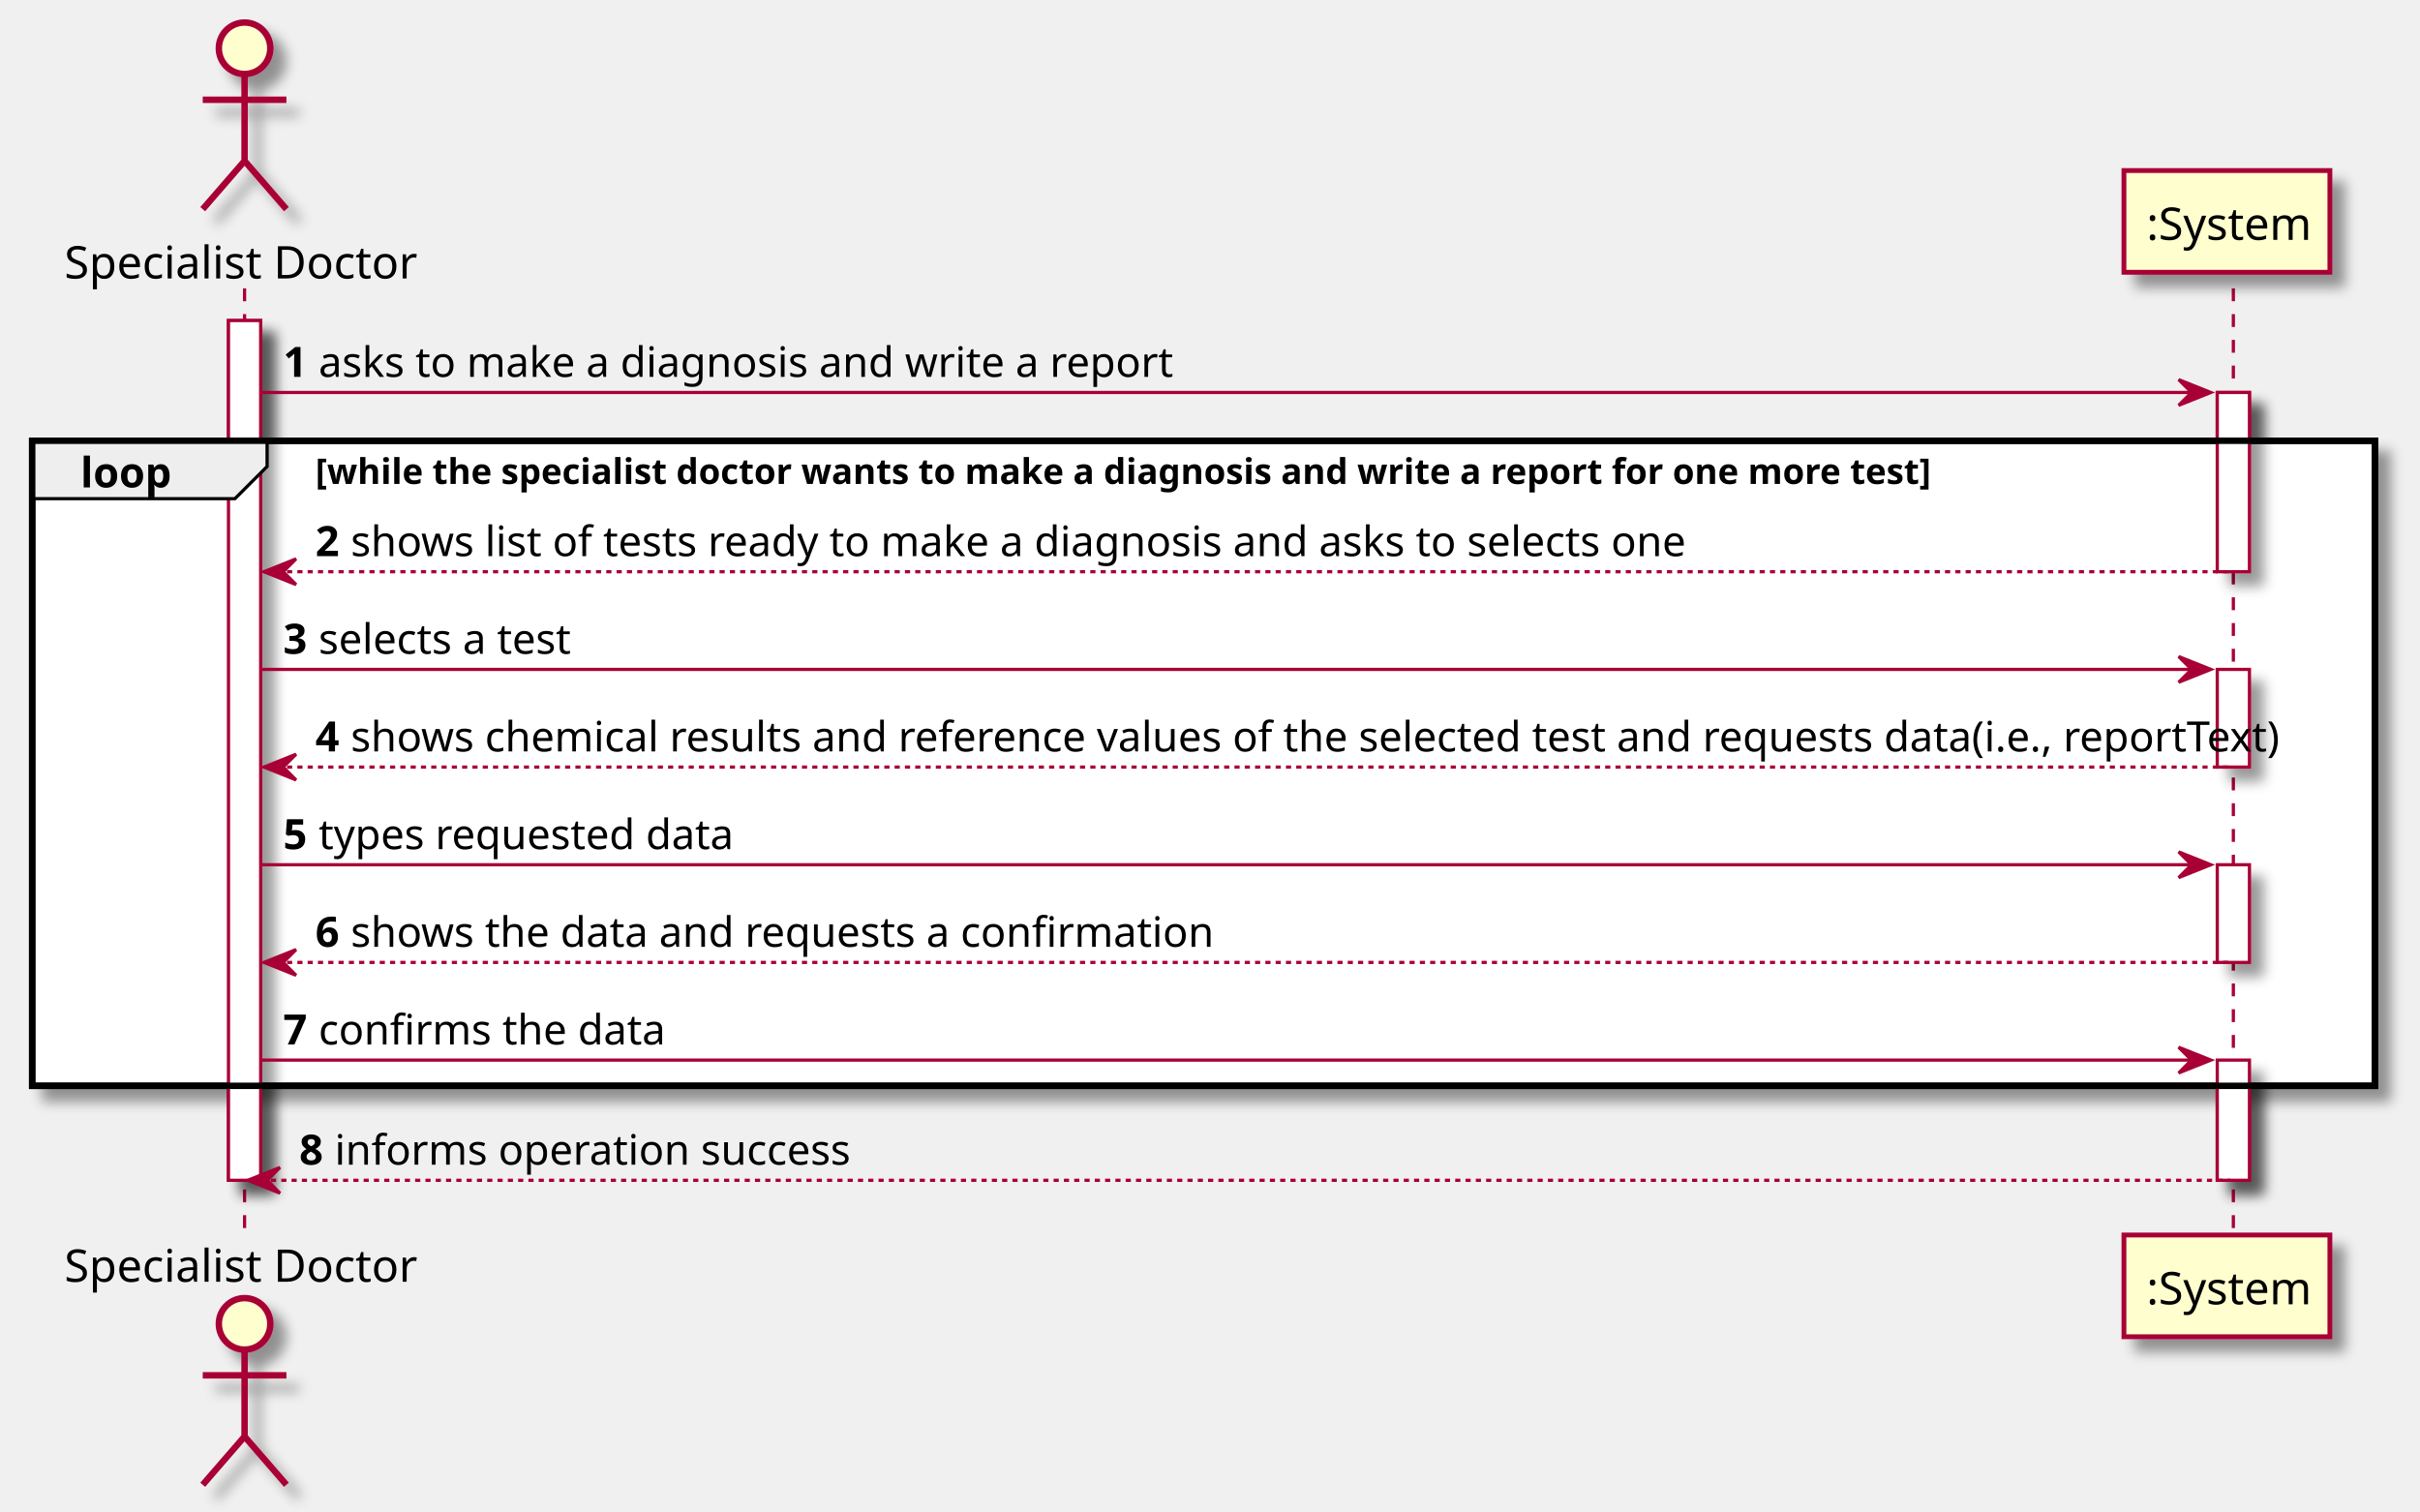
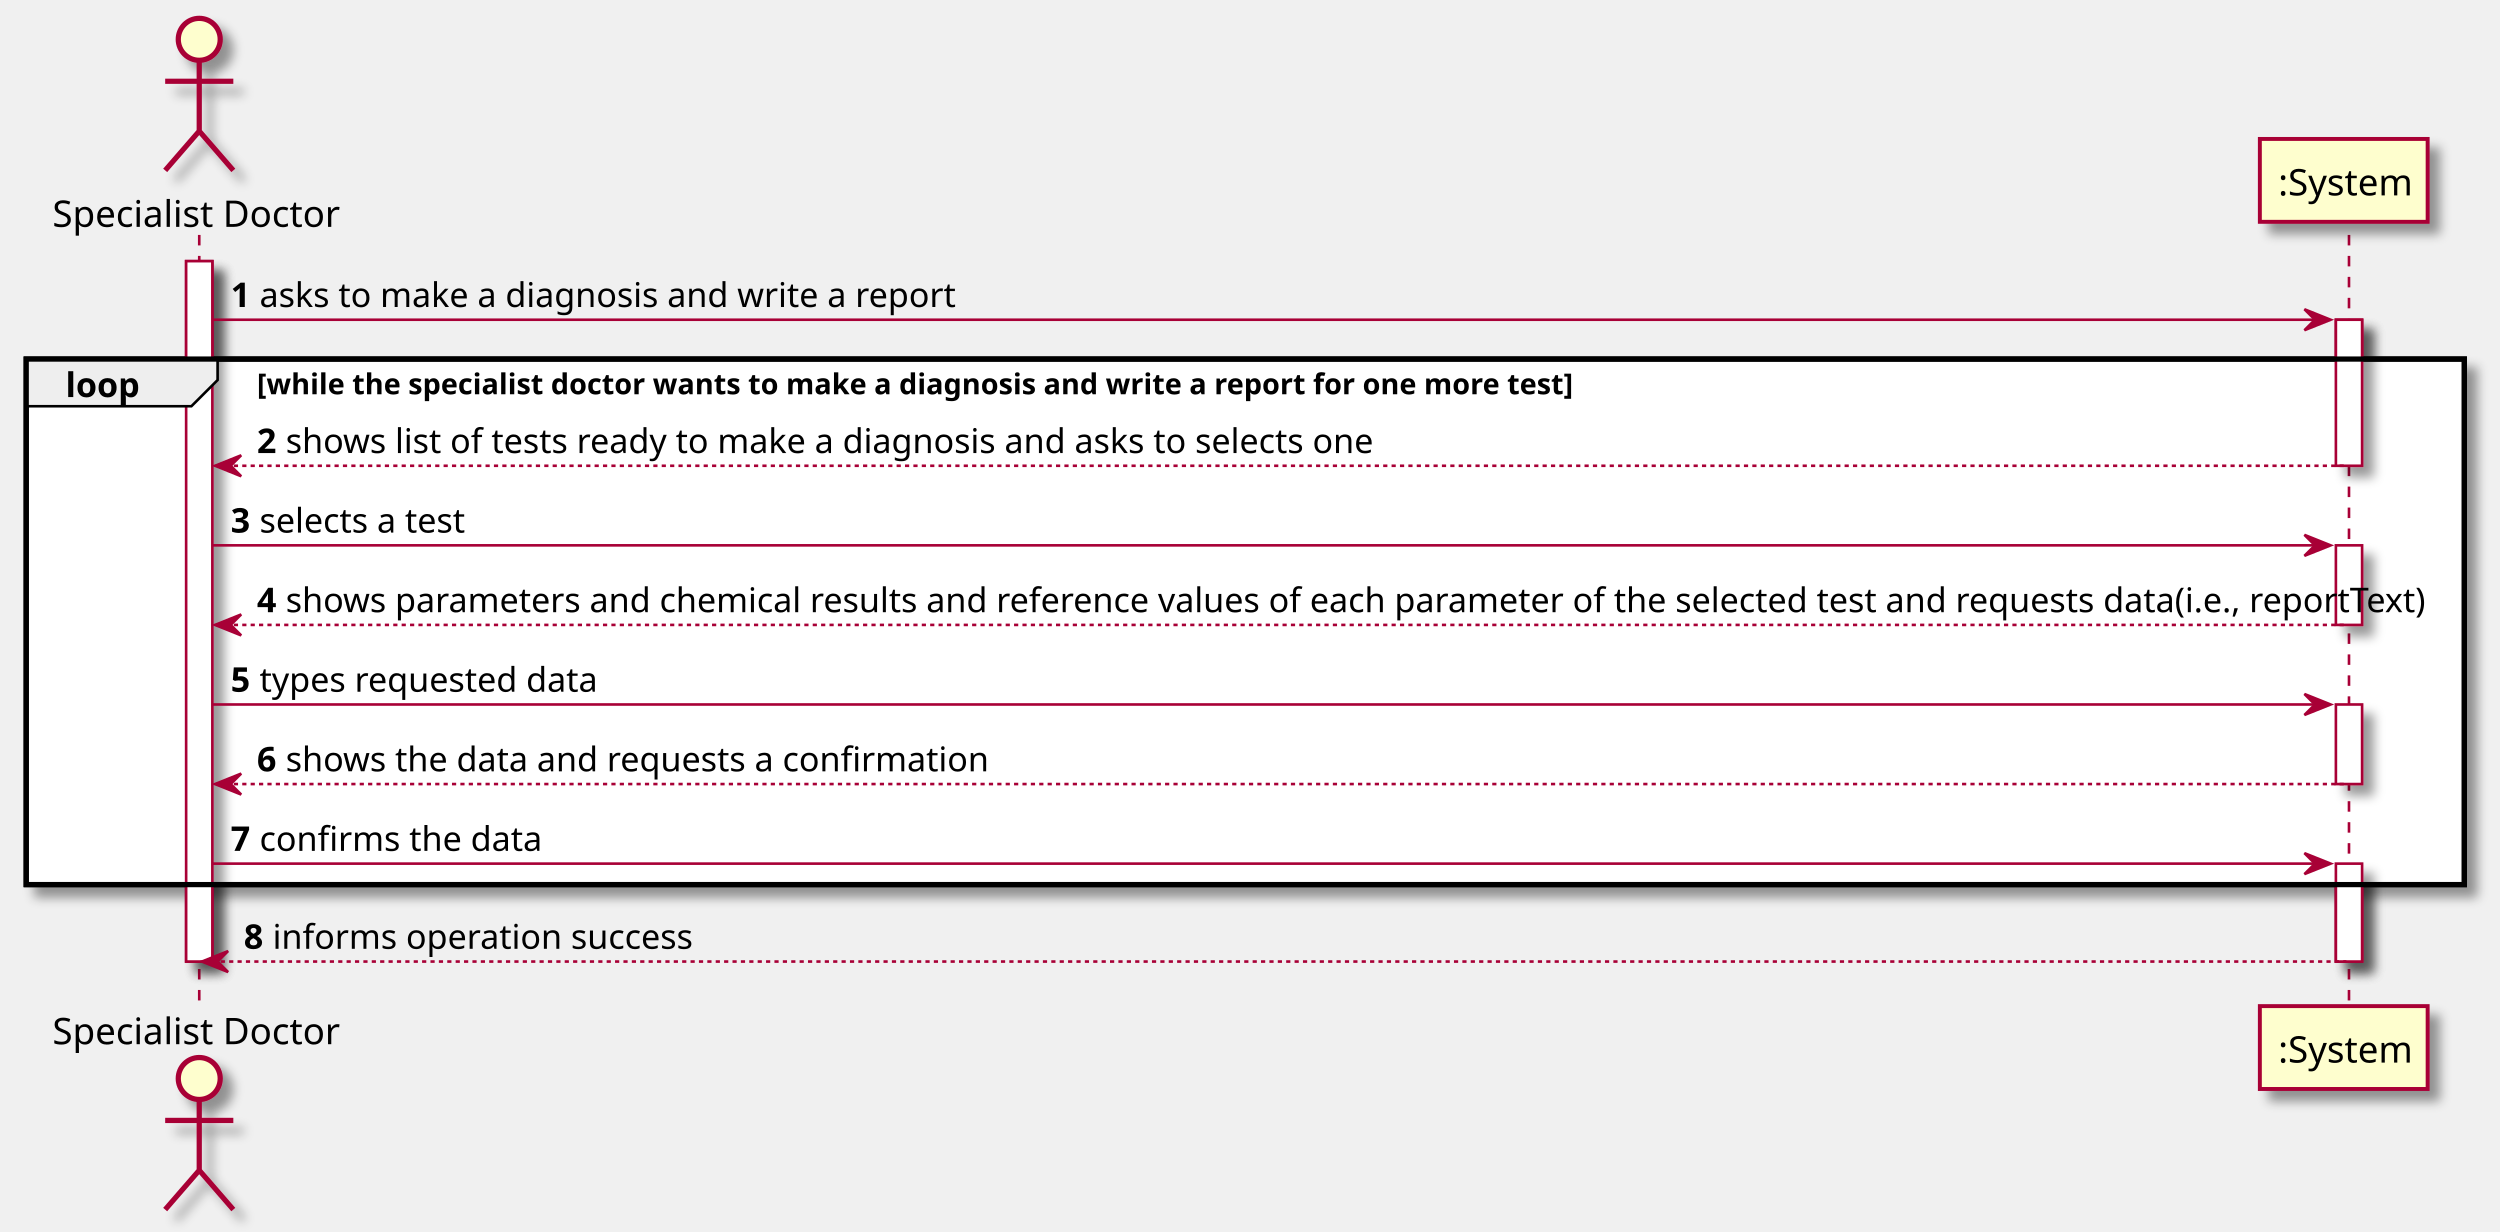
- <svg xmlns="http://www.w3.org/2000/svg" contentScriptType="application/ecmascript" contentStyleType="text/css" height="587.5px" preserveAspectRatio="none" style="width:940px;height:587px;" version="1.1" viewBox="0 0 940 587" width="940px" zoomAndPan="magnify">
+ <svg xmlns="http://www.w3.org/2000/svg" contentScriptType="application/ecmascript" contentStyleType="text/css" height="587.5px" preserveAspectRatio="none" style="width:1192px;height:587px;" version="1.1" viewBox="0 0 1192 587" width="1192.5px" zoomAndPan="magnify">
  <defs>
-     <filter height="300%" id="f1fc2x0mrw0uqy" width="300%" x="-1" y="-1">
+     <filter height="300%" id="f19ohiry1q8700" width="300%" x="-1" y="-1">
      <feGaussianBlur result="blurOut" stdDeviation="2.5" />
      <feColorMatrix in="blurOut" result="blurOut2" type="matrix" values="0 0 0 0 0 0 0 0 0 0 0 0 0 0 0 0 0 0 .4 0" />
      <feOffset dx="5.0" dy="5.0" in="blurOut2" result="blurOut3" />
      <feBlend in="SourceGraphic" in2="blurOut3" mode="normal" />
    </filter>
  </defs>
  <g>
-     <rect fill="#FFFFFF" filter="url(#f1fc2x0mrw0uqy)" height="333.955" style="stroke:#A80036;stroke-width:1.25;" width="12.5" x="88.75" y="124.512" />
-     <rect fill="#FFFFFF" filter="url(#f1fc2x0mrw0uqy)" height="69.629" style="stroke:#A80036;stroke-width:1.25;" width="12.5" x="861.25" y="152.451" />
-     <rect fill="#FFFFFF" filter="url(#f1fc2x0mrw0uqy)" height="37.94" style="stroke:#A80036;stroke-width:1.25;" width="12.5" x="861.25" y="260.019" />
-     <rect fill="#FFFFFF" filter="url(#f1fc2x0mrw0uqy)" height="37.94" style="stroke:#A80036;stroke-width:1.25;" width="12.5" x="861.25" y="335.898" />
-     <rect fill="#FFFFFF" filter="url(#f1fc2x0mrw0uqy)" height="46.69" style="stroke:#A80036;stroke-width:1.25;" width="12.5" x="861.25" y="411.777" />
-     <rect fill="#FFFFFF" filter="url(#f1fc2x0mrw0uqy)" height="250.576" style="stroke:#000000;stroke-width:2.5;" width="910" x="12.5" y="171.201" />
+     <rect fill="#FFFFFF" filter="url(#f19ohiry1q8700)" height="333.955" style="stroke:#A80036;stroke-width:1.25;" width="12.5" x="88.75" y="124.512" />
+     <rect fill="#FFFFFF" filter="url(#f19ohiry1q8700)" height="69.629" style="stroke:#A80036;stroke-width:1.25;" width="12.5" x="1113.75" y="152.451" />
+     <rect fill="#FFFFFF" filter="url(#f19ohiry1q8700)" height="37.94" style="stroke:#A80036;stroke-width:1.25;" width="12.5" x="1113.75" y="260.019" />
+     <rect fill="#FFFFFF" filter="url(#f19ohiry1q8700)" height="37.94" style="stroke:#A80036;stroke-width:1.25;" width="12.5" x="1113.75" y="335.898" />
+     <rect fill="#FFFFFF" filter="url(#f19ohiry1q8700)" height="46.69" style="stroke:#A80036;stroke-width:1.25;" width="12.5" x="1113.75" y="411.777" />
+     <rect fill="#FFFFFF" filter="url(#f19ohiry1q8700)" height="250.576" style="stroke:#000000;stroke-width:2.5;" width="1162.5" x="12.5" y="171.201" />
    <line style="stroke:#A80036;stroke-width:1.25;stroke-dasharray:5.0,5.0;" x1="95" x2="95" y1="112.012" y2="480.967" />
-     <line style="stroke:#A80036;stroke-width:1.25;stroke-dasharray:5.0,5.0;" x1="867.5" x2="867.5" y1="112.012" y2="480.967" />
+     <line style="stroke:#A80036;stroke-width:1.25;stroke-dasharray:5.0,5.0;" x1="1120" x2="1120" y1="112.012" y2="480.967" />
    <text fill="#000000" font-family="sans-serif" font-size="17.5" lengthAdjust="spacing" textLength="132.5" x="25" y="108.166">Specialist Doctor</text>
-     <ellipse cx="95" cy="18.75" fill="#FEFECE" filter="url(#f1fc2x0mrw0uqy)" rx="10" ry="10" style="stroke:#A80036;stroke-width:2.5;" />
-     <path d="M95,28.75 L95,62.5 M78.75,38.75 L111.25,38.75 M95,62.5 L78.75,81.25 M95,62.5 L111.25,81.25 " fill="none" filter="url(#f1fc2x0mrw0uqy)" style="stroke:#A80036;stroke-width:2.5;" />
+     <ellipse cx="95" cy="18.75" fill="#FEFECE" filter="url(#f19ohiry1q8700)" rx="10" ry="10" style="stroke:#A80036;stroke-width:2.5;" />
+     <path d="M95,28.75 L95,62.5 M78.75,38.75 L111.25,38.75 M95,62.5 L78.75,81.25 M95,62.5 L111.25,81.25 " fill="none" filter="url(#f19ohiry1q8700)" style="stroke:#A80036;stroke-width:2.5;" />
    <text fill="#000000" font-family="sans-serif" font-size="17.5" lengthAdjust="spacing" textLength="132.5" x="25" y="497.883">Specialist Doctor</text>
-     <ellipse cx="95" cy="514.229" fill="#FEFECE" filter="url(#f1fc2x0mrw0uqy)" rx="10" ry="10" style="stroke:#A80036;stroke-width:2.5;" />
-     <path d="M95,524.229 L95,557.979 M78.75,534.229 L111.25,534.229 M95,557.979 L78.75,576.729 M95,557.979 L111.25,576.729 " fill="none" filter="url(#f1fc2x0mrw0uqy)" style="stroke:#A80036;stroke-width:2.5;" />
-     <rect fill="#FEFECE" filter="url(#f1fc2x0mrw0uqy)" height="39.512" style="stroke:#A80036;stroke-width:1.875;" width="80" x="825" y="66.25" />
-     <text fill="#000000" font-family="sans-serif" font-size="17.5" lengthAdjust="spacing" textLength="62.5" x="833.75" y="93.166">:System</text>
-     <rect fill="#FEFECE" filter="url(#f1fc2x0mrw0uqy)" height="39.512" style="stroke:#A80036;stroke-width:1.875;" width="80" x="825" y="479.717" />
-     <text fill="#000000" font-family="sans-serif" font-size="17.5" lengthAdjust="spacing" textLength="62.5" x="833.75" y="506.633">:System</text>
-     <rect fill="#FFFFFF" filter="url(#f1fc2x0mrw0uqy)" height="333.955" style="stroke:#A80036;stroke-width:1.25;" width="12.5" x="88.75" y="124.512" />
-     <rect fill="#FFFFFF" filter="url(#f1fc2x0mrw0uqy)" height="69.629" style="stroke:#A80036;stroke-width:1.25;" width="12.5" x="861.25" y="152.451" />
-     <rect fill="#FFFFFF" filter="url(#f1fc2x0mrw0uqy)" height="37.94" style="stroke:#A80036;stroke-width:1.25;" width="12.5" x="861.25" y="260.019" />
-     <rect fill="#FFFFFF" filter="url(#f1fc2x0mrw0uqy)" height="37.94" style="stroke:#A80036;stroke-width:1.25;" width="12.5" x="861.25" y="335.898" />
-     <rect fill="#FFFFFF" filter="url(#f1fc2x0mrw0uqy)" height="46.69" style="stroke:#A80036;stroke-width:1.25;" width="12.5" x="861.25" y="411.777" />
-     <polygon fill="#A80036" points="846.25,147.451,858.75,152.451,846.25,157.451,851.25,152.451" style="stroke:#A80036;stroke-width:1.25;" />
-     <line style="stroke:#A80036;stroke-width:1.25;" x1="101.25" x2="853.75" y1="152.451" y2="152.451" />
+     <ellipse cx="95" cy="514.229" fill="#FEFECE" filter="url(#f19ohiry1q8700)" rx="10" ry="10" style="stroke:#A80036;stroke-width:2.5;" />
+     <path d="M95,524.229 L95,557.979 M78.75,534.229 L111.25,534.229 M95,557.979 L78.75,576.729 M95,557.979 L111.25,576.729 " fill="none" filter="url(#f19ohiry1q8700)" style="stroke:#A80036;stroke-width:2.5;" />
+     <rect fill="#FEFECE" filter="url(#f19ohiry1q8700)" height="39.512" style="stroke:#A80036;stroke-width:1.875;" width="80" x="1077.5" y="66.25" />
+     <text fill="#000000" font-family="sans-serif" font-size="17.5" lengthAdjust="spacing" textLength="62.5" x="1086.25" y="93.166">:System</text>
+     <rect fill="#FEFECE" filter="url(#f19ohiry1q8700)" height="39.512" style="stroke:#A80036;stroke-width:1.875;" width="80" x="1077.5" y="479.717" />
+     <text fill="#000000" font-family="sans-serif" font-size="17.5" lengthAdjust="spacing" textLength="62.5" x="1086.25" y="506.633">:System</text>
+     <rect fill="#FFFFFF" filter="url(#f19ohiry1q8700)" height="333.955" style="stroke:#A80036;stroke-width:1.25;" width="12.5" x="88.75" y="124.512" />
+     <rect fill="#FFFFFF" filter="url(#f19ohiry1q8700)" height="69.629" style="stroke:#A80036;stroke-width:1.25;" width="12.5" x="1113.75" y="152.451" />
+     <rect fill="#FFFFFF" filter="url(#f19ohiry1q8700)" height="37.94" style="stroke:#A80036;stroke-width:1.25;" width="12.5" x="1113.75" y="260.019" />
+     <rect fill="#FFFFFF" filter="url(#f19ohiry1q8700)" height="37.94" style="stroke:#A80036;stroke-width:1.25;" width="12.5" x="1113.75" y="335.898" />
+     <rect fill="#FFFFFF" filter="url(#f19ohiry1q8700)" height="46.69" style="stroke:#A80036;stroke-width:1.25;" width="12.5" x="1113.75" y="411.777" />
+     <polygon fill="#A80036" points="1098.75,147.451,1111.25,152.451,1098.75,157.451,1103.75,152.451" style="stroke:#A80036;stroke-width:1.25;" />
+     <line style="stroke:#A80036;stroke-width:1.25;" x1="101.25" x2="1106.25" y1="152.451" y2="152.451" />
    <text fill="#000000" font-family="sans-serif" font-size="16.25" font-weight="bold" lengthAdjust="spacing" textLength="8.75" x="110" y="146.381">1</text>
    <text fill="#000000" font-family="sans-serif" font-size="16.25" lengthAdjust="spacing" textLength="316.25" x="123.75" y="146.381">asks to make a diagnosis and write a report</text>
    <path d="M12.5,171.201 L103.75,171.201 L103.75,181.201 L91.25,193.701 L12.5,193.701 L12.5,171.201 " fill="#EEEEEE" style="stroke:#000000;stroke-width:1.25;" />
-     <rect fill="none" height="250.576" style="stroke:#000000;stroke-width:2.5;" width="910" x="12.5" y="171.201" />
+     <rect fill="none" height="250.576" style="stroke:#000000;stroke-width:2.5;" width="1162.5" x="12.5" y="171.201" />
    <text fill="#000000" font-family="sans-serif" font-size="16.25" font-weight="bold" lengthAdjust="spacing" textLength="35" x="31.25" y="189.32">loop</text>
    <text fill="#000000" font-family="sans-serif" font-size="13.75" font-weight="bold" lengthAdjust="spacing" textLength="635" x="122.5" y="187.975">[while the specialist doctor wants to make a diagnosis and write a report for one more test]</text>
    <polygon fill="#A80036" points="115,217.08,102.5,222.08,115,227.08,110,222.08" style="stroke:#A80036;stroke-width:1.25;" />
-     <line style="stroke:#A80036;stroke-width:1.25;stroke-dasharray:2.0,2.0;" x1="107.5" x2="866.25" y1="222.08" y2="222.08" />
+     <line style="stroke:#A80036;stroke-width:1.25;stroke-dasharray:2.0,2.0;" x1="107.5" x2="1118.75" y1="222.08" y2="222.08" />
    <text fill="#000000" font-family="sans-serif" font-size="16.25" font-weight="bold" lengthAdjust="spacing" textLength="8.75" x="122.5" y="216.01">2</text>
    <text fill="#000000" font-family="sans-serif" font-size="16.25" lengthAdjust="spacing" textLength="506.25" x="136.25" y="216.01">shows list of tests ready to make a diagnosis and asks to selects one</text>
-     <polygon fill="#A80036" points="846.25,255.019,858.75,260.019,846.25,265.019,851.25,260.019" style="stroke:#A80036;stroke-width:1.25;" />
-     <line style="stroke:#A80036;stroke-width:1.25;" x1="101.25" x2="853.75" y1="260.019" y2="260.019" />
+     <polygon fill="#A80036" points="1098.75,255.019,1111.25,260.019,1098.75,265.019,1103.75,260.019" style="stroke:#A80036;stroke-width:1.25;" />
+     <line style="stroke:#A80036;stroke-width:1.25;" x1="101.25" x2="1106.25" y1="260.019" y2="260.019" />
    <text fill="#000000" font-family="sans-serif" font-size="16.25" font-weight="bold" lengthAdjust="spacing" textLength="8.75" x="110" y="253.949">3</text>
    <text fill="#000000" font-family="sans-serif" font-size="16.25" lengthAdjust="spacing" textLength="98.75" x="123.75" y="253.949">selects a test</text>
    <polygon fill="#A80036" points="115,292.959,102.5,297.959,115,302.959,110,297.959" style="stroke:#A80036;stroke-width:1.25;" />
-     <line style="stroke:#A80036;stroke-width:1.25;stroke-dasharray:2.0,2.0;" x1="107.5" x2="866.25" y1="297.959" y2="297.959" />
+     <line style="stroke:#A80036;stroke-width:1.25;stroke-dasharray:2.0,2.0;" x1="107.5" x2="1118.75" y1="297.959" y2="297.959" />
    <text fill="#000000" font-family="sans-serif" font-size="16.25" font-weight="bold" lengthAdjust="spacing" textLength="8.75" x="122.5" y="291.888">4</text>
-     <text fill="#000000" font-family="sans-serif" font-size="16.25" lengthAdjust="spacing" textLength="716.25" x="136.25" y="291.888">shows chemical results and reference values of the selected test and requests data(i.e., reportText)</text>
-     <polygon fill="#A80036" points="846.25,330.898,858.75,335.898,846.25,340.898,851.25,335.898" style="stroke:#A80036;stroke-width:1.25;" />
-     <line style="stroke:#A80036;stroke-width:1.25;" x1="101.25" x2="853.75" y1="335.898" y2="335.898" />
+     <text fill="#000000" font-family="sans-serif" font-size="16.25" lengthAdjust="spacing" textLength="968.75" x="136.25" y="291.888">shows parameters and chemical results and reference values of each parameter of the selected test and requests data(i.e., reportText)</text>
+     <polygon fill="#A80036" points="1098.75,330.898,1111.25,335.898,1098.75,340.898,1103.75,335.898" style="stroke:#A80036;stroke-width:1.25;" />
+     <line style="stroke:#A80036;stroke-width:1.25;" x1="101.25" x2="1106.25" y1="335.898" y2="335.898" />
    <text fill="#000000" font-family="sans-serif" font-size="16.25" font-weight="bold" lengthAdjust="spacing" textLength="8.75" x="110" y="329.828">5</text>
    <text fill="#000000" font-family="sans-serif" font-size="16.25" lengthAdjust="spacing" textLength="152.5" x="123.75" y="329.828">types requested data</text>
    <polygon fill="#A80036" points="115,368.838,102.5,373.838,115,378.838,110,373.838" style="stroke:#A80036;stroke-width:1.25;" />
-     <line style="stroke:#A80036;stroke-width:1.25;stroke-dasharray:2.0,2.0;" x1="107.5" x2="866.25" y1="373.838" y2="373.838" />
+     <line style="stroke:#A80036;stroke-width:1.25;stroke-dasharray:2.0,2.0;" x1="107.5" x2="1118.75" y1="373.838" y2="373.838" />
    <text fill="#000000" font-family="sans-serif" font-size="16.25" font-weight="bold" lengthAdjust="spacing" textLength="8.75" x="122.5" y="367.767">6</text>
    <text fill="#000000" font-family="sans-serif" font-size="16.25" lengthAdjust="spacing" textLength="315" x="136.25" y="367.767">shows the data and requests a confirmation</text>
-     <polygon fill="#A80036" points="846.25,406.777,858.75,411.777,846.25,416.777,851.25,411.777" style="stroke:#A80036;stroke-width:1.25;" />
-     <line style="stroke:#A80036;stroke-width:1.25;" x1="101.25" x2="853.75" y1="411.777" y2="411.777" />
+     <polygon fill="#A80036" points="1098.75,406.777,1111.25,411.777,1098.75,416.777,1103.75,411.777" style="stroke:#A80036;stroke-width:1.25;" />
+     <line style="stroke:#A80036;stroke-width:1.25;" x1="101.25" x2="1106.25" y1="411.777" y2="411.777" />
    <text fill="#000000" font-family="sans-serif" font-size="16.25" font-weight="bold" lengthAdjust="spacing" textLength="8.75" x="110" y="405.707">7</text>
    <text fill="#000000" font-family="sans-serif" font-size="16.25" lengthAdjust="spacing" textLength="125" x="123.75" y="405.707">confirms the data</text>
    <polygon fill="#A80036" points="108.75,453.467,96.25,458.467,108.75,463.467,103.75,458.467" style="stroke:#A80036;stroke-width:1.25;" />
-     <line style="stroke:#A80036;stroke-width:1.25;stroke-dasharray:2.0,2.0;" x1="101.25" x2="866.25" y1="458.467" y2="458.467" />
+     <line style="stroke:#A80036;stroke-width:1.25;stroke-dasharray:2.0,2.0;" x1="101.25" x2="1118.75" y1="458.467" y2="458.467" />
    <text fill="#000000" font-family="sans-serif" font-size="16.25" font-weight="bold" lengthAdjust="spacing" textLength="8.75" x="116.25" y="452.396">8</text>
    <text fill="#000000" font-family="sans-serif" font-size="16.25" lengthAdjust="spacing" textLength="190" x="130" y="452.396">informs operation success</text>
  </g>
</svg>
